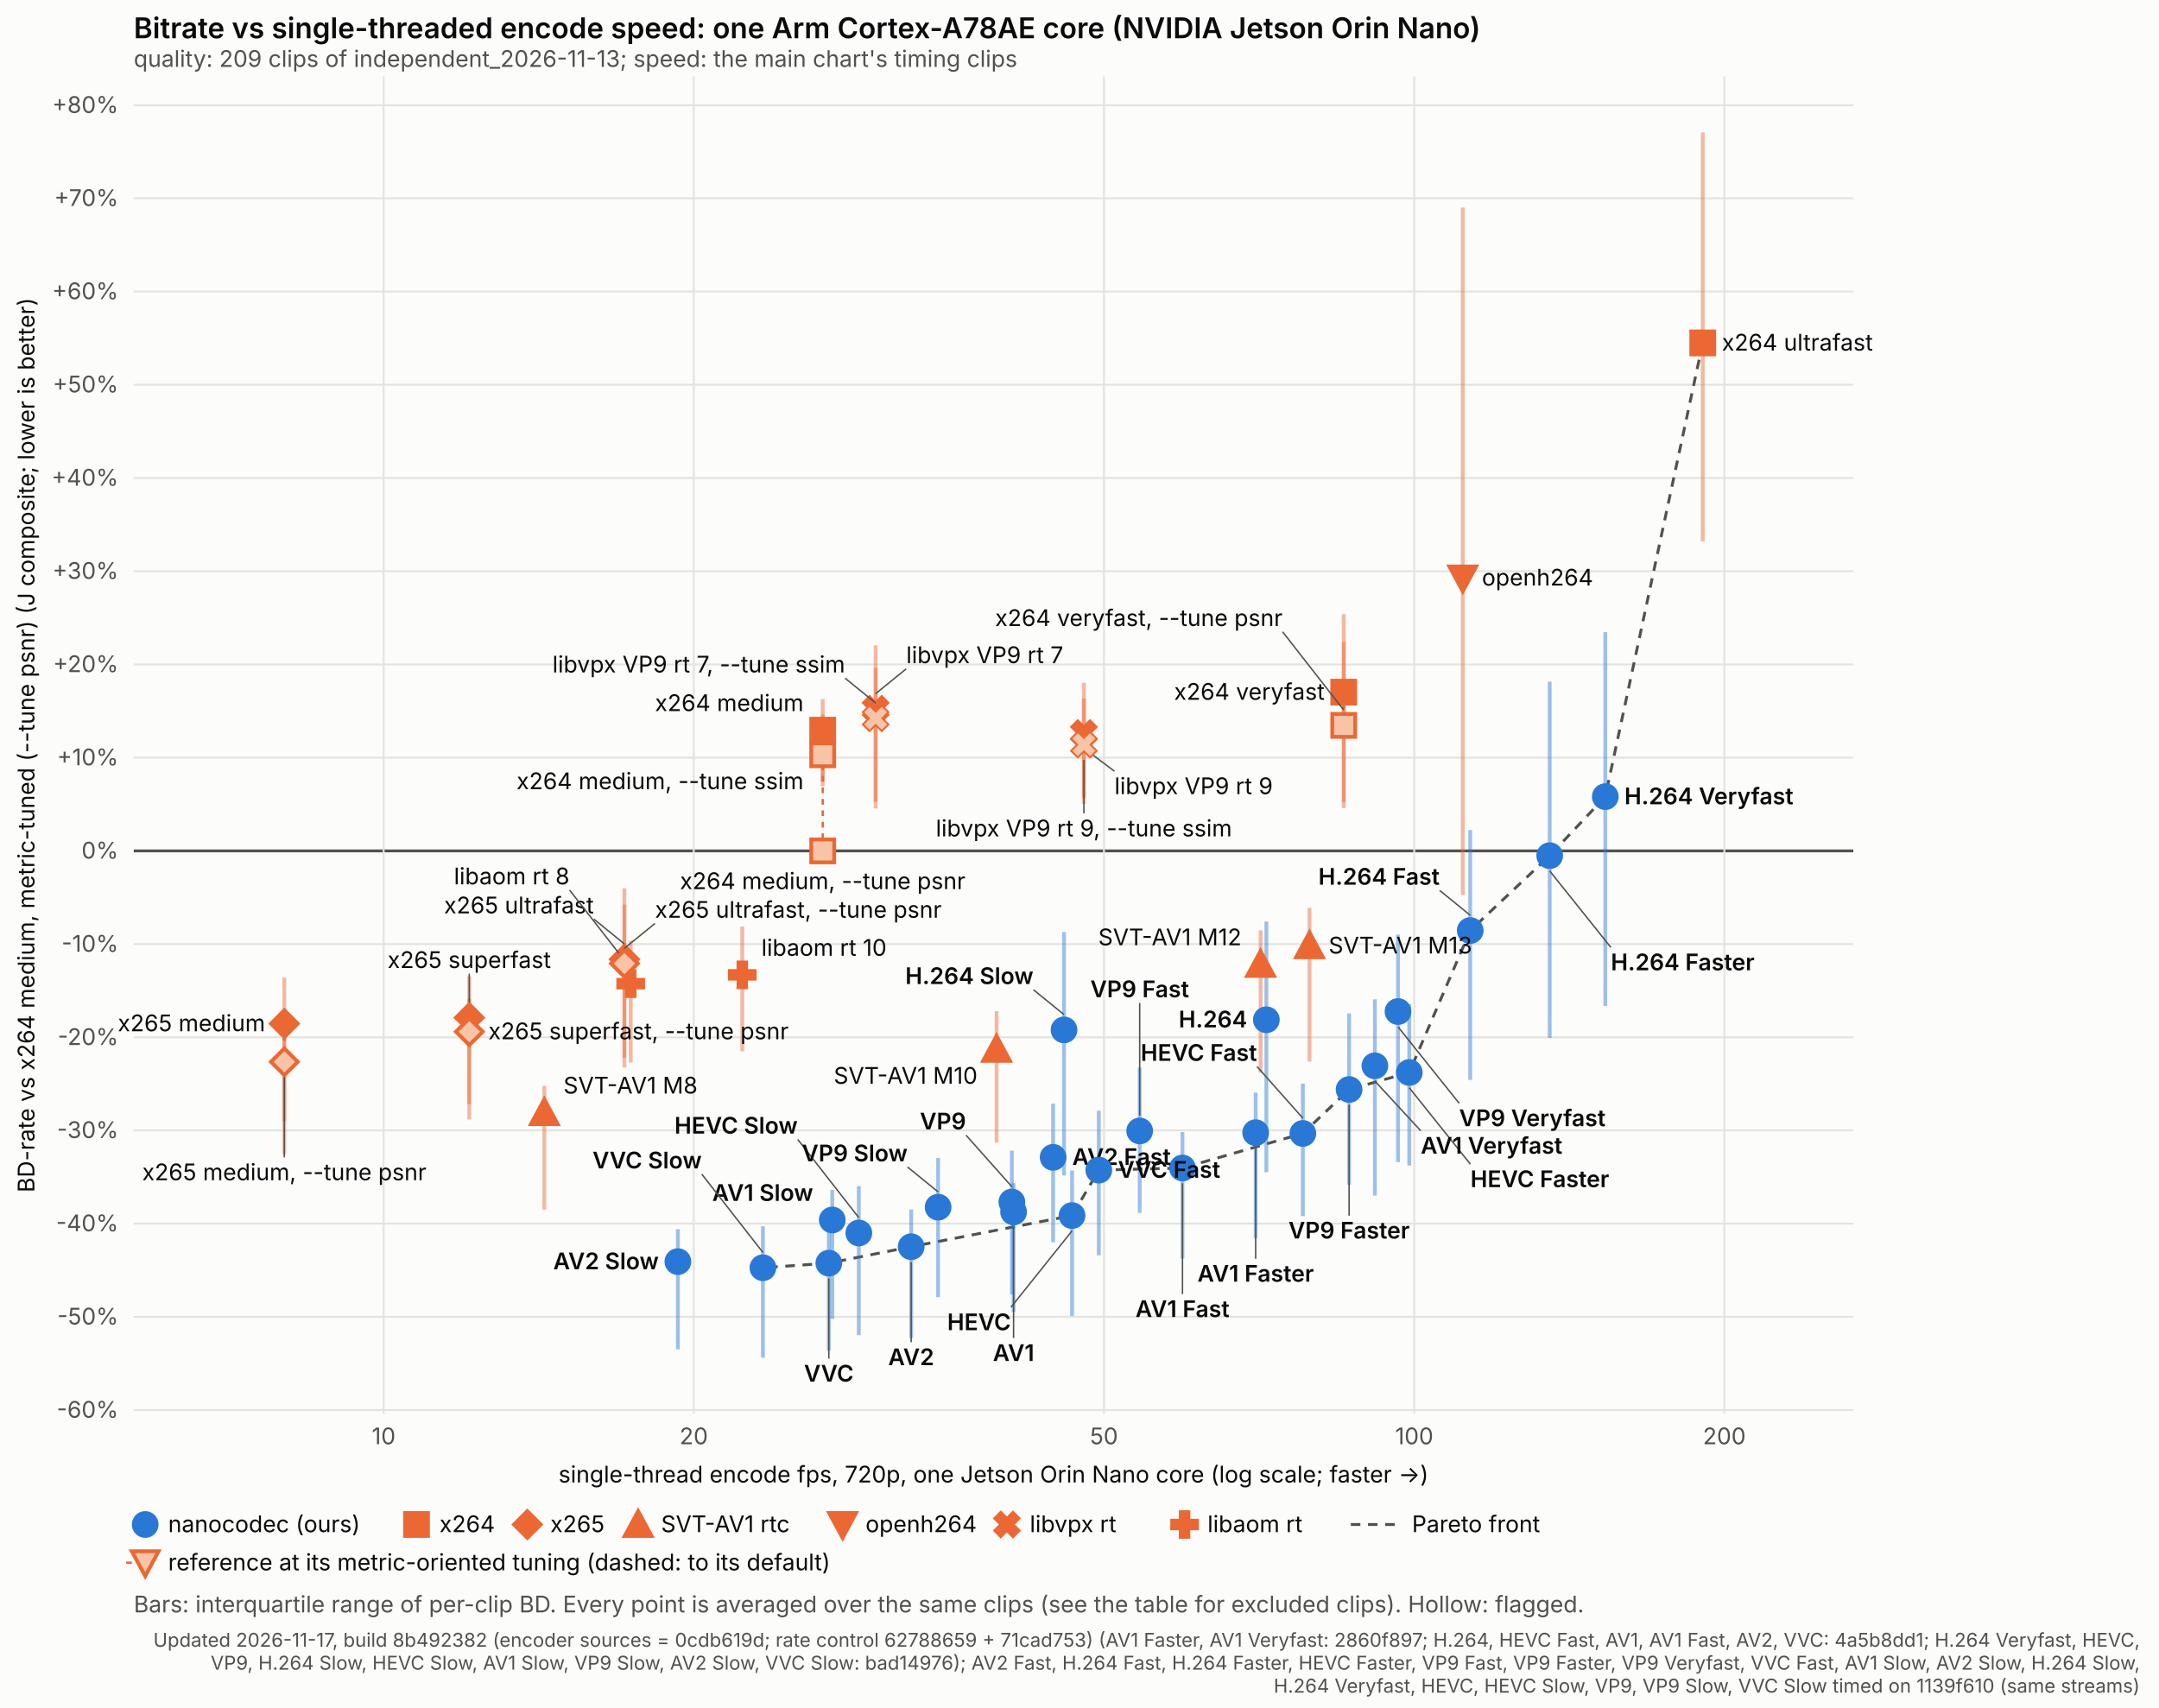
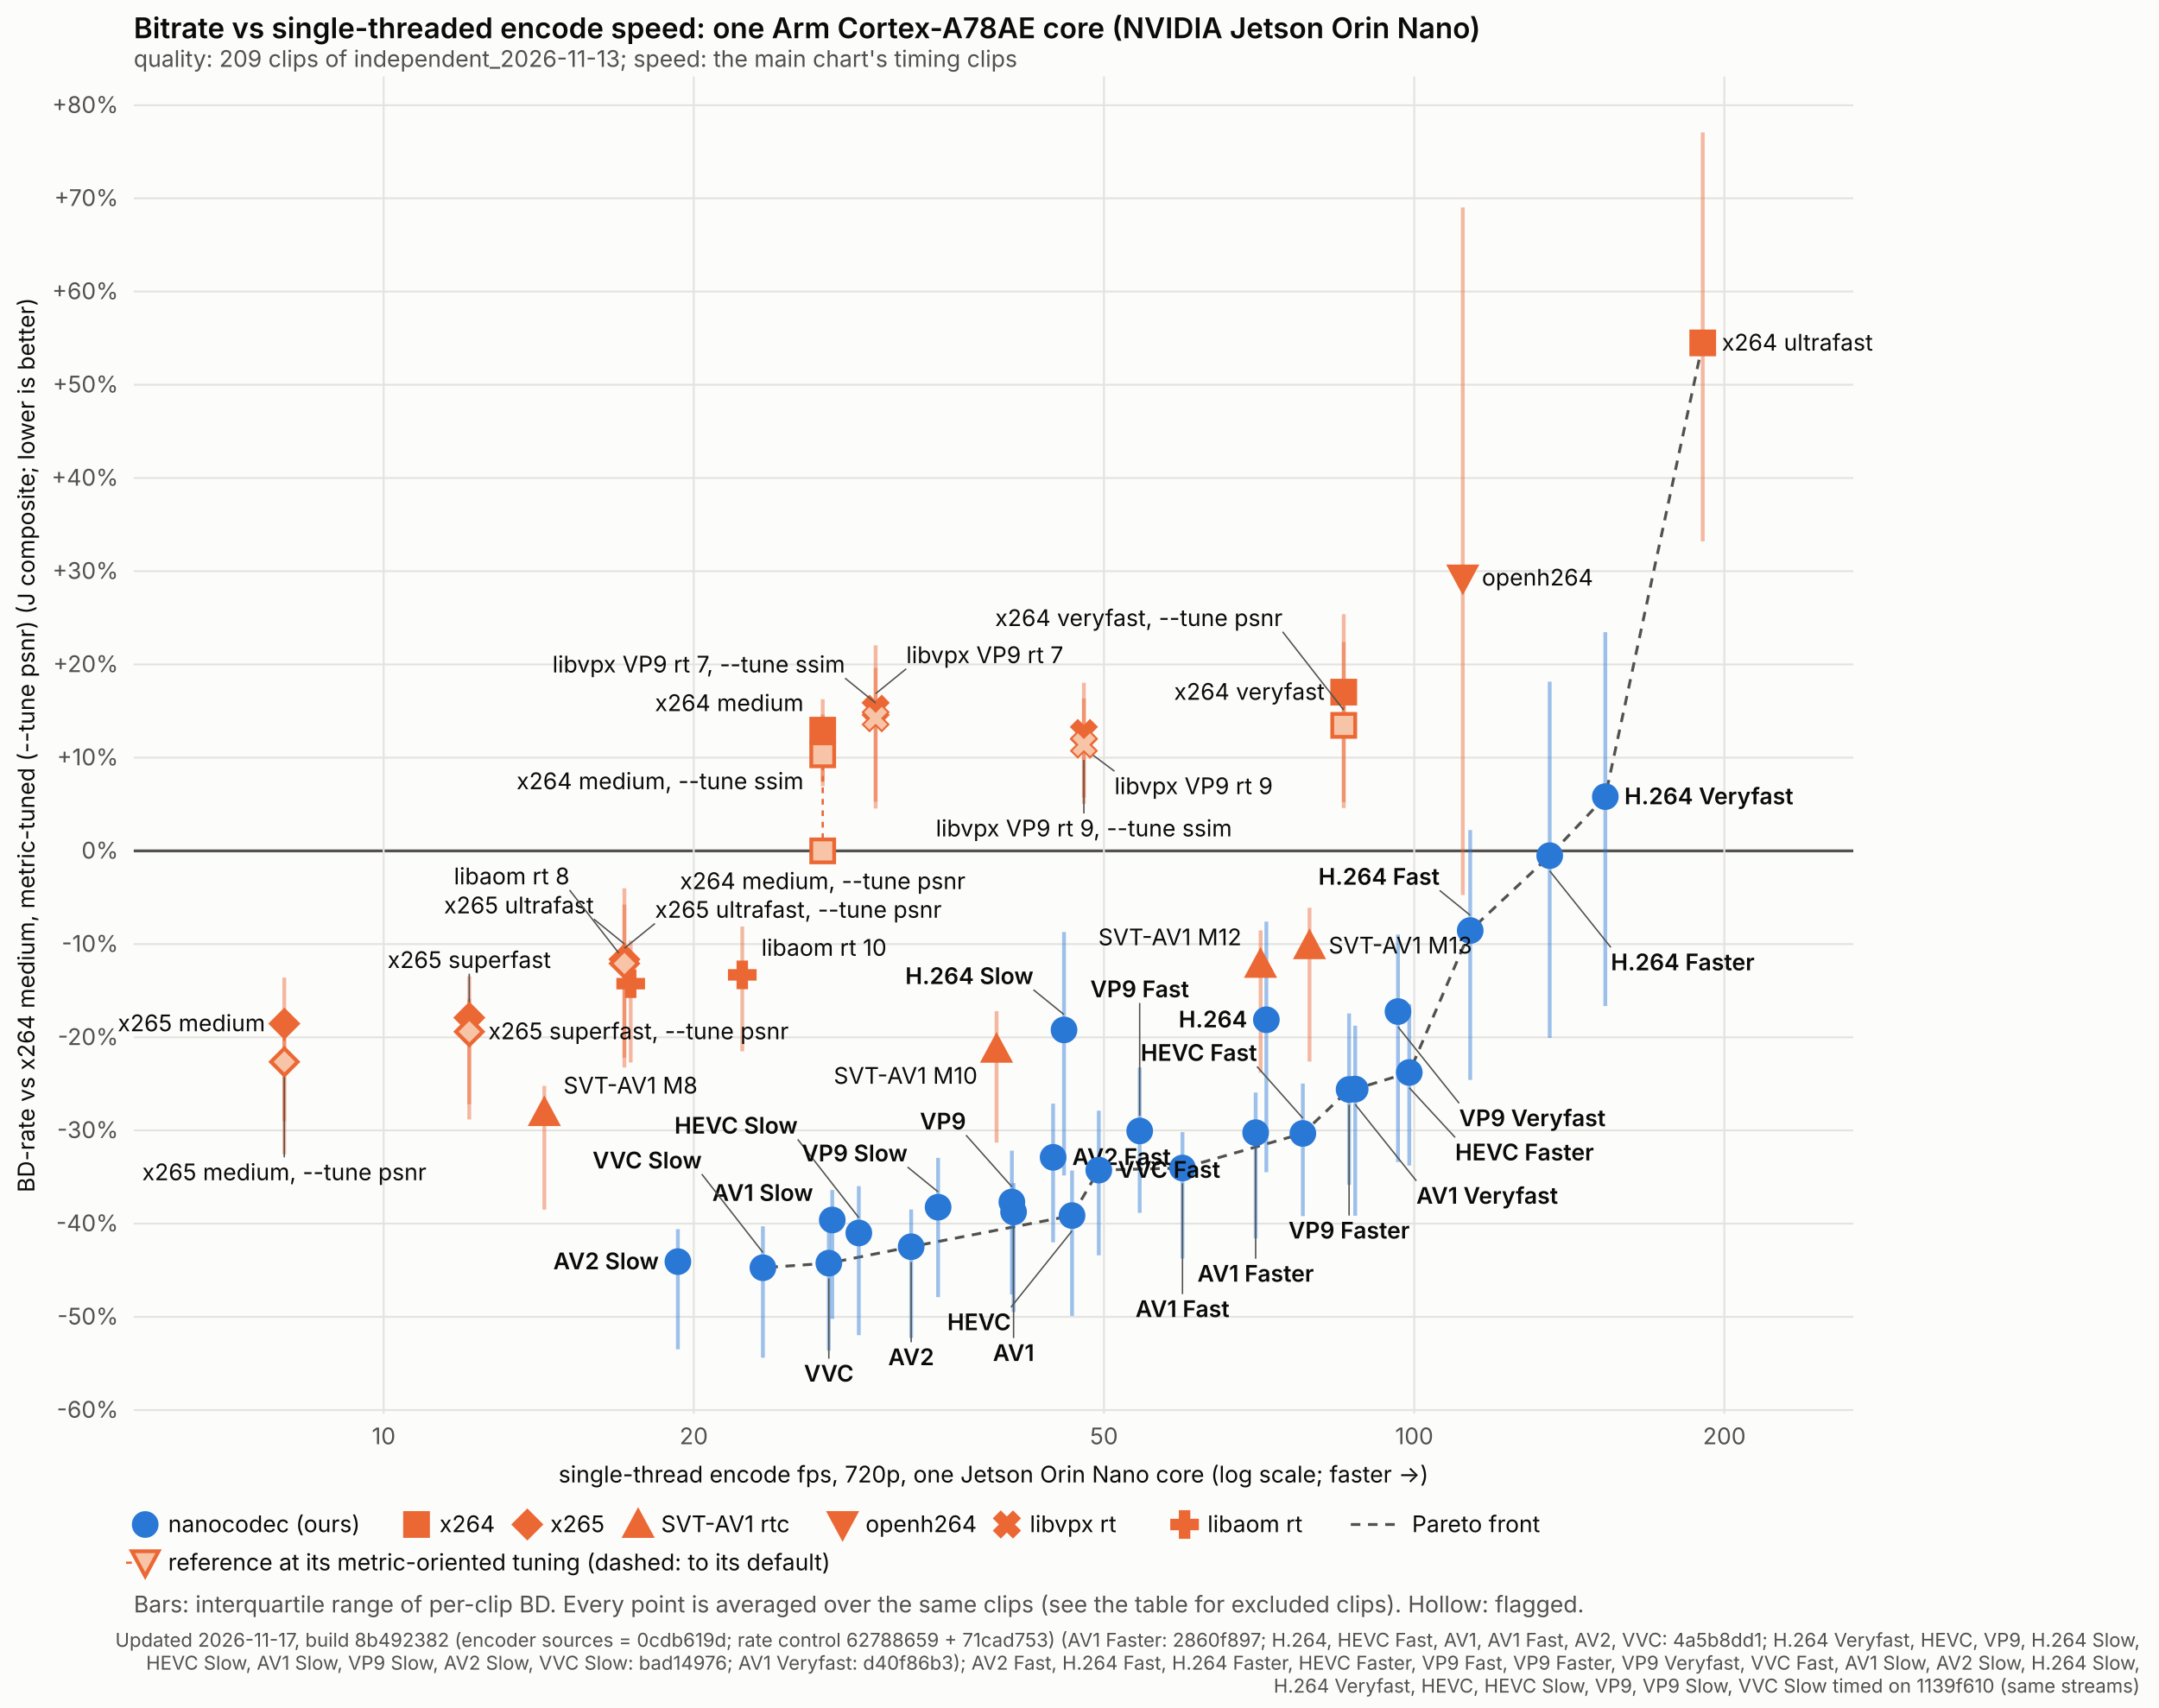
<svg xmlns="http://www.w3.org/2000/svg" viewBox="0 0 1130 894" width="1130" height="894" font-family="system-ui, -apple-system, Segoe UI, sans-serif" font-size="12">
  <rect width="1130" height="894" fill="#fcfcfb" />
  <text x="70" y="20" font-size="15" font-weight="600" fill="#0b0b0b">Bitrate vs single-threaded encode speed: one Arm Cortex-A78AE core (NVIDIA Jetson Orin Nano)</text>
  <text x="70" y="35" fill="#52514e">quality: 209 clips of independent_2026-11-13; speed: the main chart's timing clips</text>
  <line x1="70" x2="970" y1="738.1" y2="738.1" stroke="#e4e3df" stroke-width="1" />
  <text x="62" y="742.1" text-anchor="end" fill="#52514e">-60%</text>
  <line x1="70" x2="970" y1="689.3" y2="689.3" stroke="#e4e3df" stroke-width="1" />
  <text x="62" y="693.3" text-anchor="end" fill="#52514e">-50%</text>
  <line x1="70" x2="970" y1="640.5" y2="640.5" stroke="#e4e3df" stroke-width="1" />
  <text x="62" y="644.5" text-anchor="end" fill="#52514e">-40%</text>
  <line x1="70" x2="970" y1="591.7" y2="591.7" stroke="#e4e3df" stroke-width="1" />
  <text x="62" y="595.7" text-anchor="end" fill="#52514e">-30%</text>
  <line x1="70" x2="970" y1="543.0" y2="543.0" stroke="#e4e3df" stroke-width="1" />
  <text x="62" y="547.0" text-anchor="end" fill="#52514e">-20%</text>
  <line x1="70" x2="970" y1="494.2" y2="494.2" stroke="#e4e3df" stroke-width="1" />
  <text x="62" y="498.2" text-anchor="end" fill="#52514e">-10%</text>
  <line x1="70" x2="970" y1="445.4" y2="445.4" stroke="#52514e" stroke-width="1.5" />
  <text x="62" y="449.4" text-anchor="end" fill="#52514e">0%</text>
  <line x1="70" x2="970" y1="396.6" y2="396.6" stroke="#e4e3df" stroke-width="1" />
  <text x="62" y="400.6" text-anchor="end" fill="#52514e">+10%</text>
  <line x1="70" x2="970" y1="347.8" y2="347.8" stroke="#e4e3df" stroke-width="1" />
  <text x="62" y="351.8" text-anchor="end" fill="#52514e">+20%</text>
  <line x1="70" x2="970" y1="299.0" y2="299.0" stroke="#e4e3df" stroke-width="1" />
  <text x="62" y="303.0" text-anchor="end" fill="#52514e">+30%</text>
  <line x1="70" x2="970" y1="250.2" y2="250.2" stroke="#e4e3df" stroke-width="1" />
  <text x="62" y="254.2" text-anchor="end" fill="#52514e">+40%</text>
  <line x1="70" x2="970" y1="201.4" y2="201.4" stroke="#e4e3df" stroke-width="1" />
  <text x="62" y="205.4" text-anchor="end" fill="#52514e">+50%</text>
  <line x1="70" x2="970" y1="152.6" y2="152.6" stroke="#e4e3df" stroke-width="1" />
  <text x="62" y="156.6" text-anchor="end" fill="#52514e">+60%</text>
  <line x1="70" x2="970" y1="103.8" y2="103.8" stroke="#e4e3df" stroke-width="1" />
  <text x="62" y="107.8" text-anchor="end" fill="#52514e">+70%</text>
  <line x1="70" x2="970" y1="55.1" y2="55.1" stroke="#e4e3df" stroke-width="1" />
  <text x="62" y="59.1" text-anchor="end" fill="#52514e">+80%</text>
  <line x1="200.8" x2="200.8" y1="40" y2="740" stroke="#e4e3df" />
  <text x="200.8" y="756" text-anchor="middle" fill="#52514e">10</text>
  <line x1="363.1" x2="363.1" y1="40" y2="740" stroke="#e4e3df" />
  <text x="363.1" y="756" text-anchor="middle" fill="#52514e">20</text>
  <line x1="577.8" x2="577.8" y1="40" y2="740" stroke="#e4e3df" />
  <text x="577.8" y="756" text-anchor="middle" fill="#52514e">50</text>
  <line x1="740.2" x2="740.2" y1="40" y2="740" stroke="#e4e3df" />
  <text x="740.2" y="756" text-anchor="middle" fill="#52514e">100</text>
  <line x1="902.5" x2="902.5" y1="40" y2="740" stroke="#e4e3df" />
  <text x="902.5" y="756" text-anchor="middle" fill="#52514e">200</text>
  <text x="520.0" y="776" text-anchor="middle" fill="#0b0b0b">single-thread encode fps, 720p, one Jetson Orin Nano core (log scale; faster →)</text>
  <text transform="translate(18,390.0) rotate(-90)" text-anchor="middle" fill="#0b0b0b">BD-rate vs x264 medium, metric-tuned (--tune psnr) (J composite; lower is better)</text>
-   <polyline points="891.2,179.5 840.2,417.0 811.1,447.9 769.5,487.1 737.6,561.4 706.1,570.3 681.9,593.3 618.9,611.4 575.1,612.5 561.1,636.3 476.9,652.6 433.8,661.2 399.3,663.6" fill="none" stroke="#52514e" stroke-width="1.5" stroke-dasharray="5 4" />
+   <polyline points="891.2,179.5 840.2,417.0 811.1,447.9 769.5,487.1 737.6,561.4 709.3,570.1 706.1,570.3 681.9,593.3 618.9,611.4 575.1,612.5 561.1,636.3 476.9,652.6 433.8,661.2 399.3,663.6" fill="none" stroke="#52514e" stroke-width="1.5" stroke-dasharray="5 4" />
  <line x1="430.6" y1="382.2" x2="430.6" y2="445.4" stroke="#eb6834" stroke-width="1.2" stroke-dasharray="3 3" />
  <line x1="703.3" y1="362.3" x2="703.3" y2="379.7" stroke="#eb6834" stroke-width="1.2" stroke-dasharray="3 3" />
  <line x1="430.6" y1="382.2" x2="430.6" y2="395.1" stroke="#eb6834" stroke-width="1.2" stroke-dasharray="3 3" />
  <line x1="326.8" y1="502.1" x2="326.8" y2="504.4" stroke="#eb6834" stroke-width="1.2" stroke-dasharray="3 3" />
  <line x1="245.6" y1="532.7" x2="245.6" y2="540.0" stroke="#eb6834" stroke-width="1.2" stroke-dasharray="3 3" />
  <line x1="148.8" y1="535.8" x2="148.8" y2="555.8" stroke="#eb6834" stroke-width="1.2" stroke-dasharray="3 3" />
  <line x1="458.3" y1="371.1" x2="458.3" y2="376.0" stroke="#eb6834" stroke-width="1.2" stroke-dasharray="3 3" />
  <line x1="567.3" y1="383.7" x2="567.3" y2="389.8" stroke="#eb6834" stroke-width="1.2" stroke-dasharray="3 3" />
  <line x1="430.6" x2="430.6" y1="445.4" y2="445.4" stroke="#eb6834" stroke-opacity="0.45" stroke-width="2" />
  <line x1="430.6" x2="430.6" y1="409.0" y2="366.0" stroke="#eb6834" stroke-opacity="0.45" stroke-width="2" />
  <line x1="556.9" x2="556.9" y1="615.3" y2="487.9" stroke="#2a78d6" stroke-opacity="0.45" stroke-width="2" />
  <line x1="662.8" x2="662.8" y1="613.6" y2="482.4" stroke="#2a78d6" stroke-opacity="0.45" stroke-width="2" />
  <line x1="769.5" x2="769.5" y1="565.3" y2="434.5" stroke="#2a78d6" stroke-opacity="0.45" stroke-width="2" />
  <line x1="811.1" x2="811.1" y1="543.3" y2="356.8" stroke="#2a78d6" stroke-opacity="0.45" stroke-width="2" />
  <line x1="840.2" x2="840.2" y1="526.6" y2="330.9" stroke="#2a78d6" stroke-opacity="0.45" stroke-width="2" />
  <line x1="449.5" x2="449.5" y1="698.9" y2="620.9" stroke="#2a78d6" stroke-opacity="0.45" stroke-width="2" />
  <line x1="561.1" x2="561.1" y1="688.8" y2="612.7" stroke="#2a78d6" stroke-opacity="0.45" stroke-width="2" />
  <line x1="681.9" x2="681.9" y1="636.6" y2="567.2" stroke="#2a78d6" stroke-opacity="0.45" stroke-width="2" />
  <line x1="737.6" x2="737.6" y1="610.1" y2="525.6" stroke="#2a78d6" stroke-opacity="0.45" stroke-width="2" />
  <line x1="435.6" x2="435.6" y1="690.4" y2="622.9" stroke="#2a78d6" stroke-opacity="0.45" stroke-width="2" />
  <line x1="530.5" x2="530.5" y1="686.8" y2="619.3" stroke="#2a78d6" stroke-opacity="0.45" stroke-width="2" />
  <line x1="618.9" x2="618.9" y1="658.8" y2="592.6" stroke="#2a78d6" stroke-opacity="0.45" stroke-width="2" />
  <line x1="657.2" x2="657.2" y1="648.2" y2="571.9" stroke="#2a78d6" stroke-opacity="0.45" stroke-width="2" />
-   <line x1="719.6" x2="719.6" y1="625.8" y2="523.1" stroke="#2a78d6" stroke-opacity="0.45" stroke-width="2" />
+   <line x1="709.3" x2="709.3" y1="636.4" y2="536.9" stroke="#2a78d6" stroke-opacity="0.45" stroke-width="2" />
  <line x1="491.0" x2="491.0" y1="679.0" y2="606.1" stroke="#2a78d6" stroke-opacity="0.45" stroke-width="2" />
  <line x1="529.6" x2="529.6" y1="677.6" y2="602.3" stroke="#2a78d6" stroke-opacity="0.45" stroke-width="2" />
  <line x1="596.5" x2="596.5" y1="634.9" y2="558.8" stroke="#2a78d6" stroke-opacity="0.45" stroke-width="2" />
  <line x1="706.1" x2="706.1" y1="620.2" y2="530.5" stroke="#2a78d6" stroke-opacity="0.45" stroke-width="2" />
  <line x1="731.7" x2="731.7" y1="608.3" y2="489.2" stroke="#2a78d6" stroke-opacity="0.45" stroke-width="2" />
  <line x1="354.8" x2="354.8" y1="706.3" y2="643.4" stroke="#2a78d6" stroke-opacity="0.45" stroke-width="2" />
  <line x1="476.9" x2="476.9" y1="700.4" y2="633.1" stroke="#2a78d6" stroke-opacity="0.45" stroke-width="2" />
  <line x1="551.2" x2="551.2" y1="650.3" y2="577.7" stroke="#2a78d6" stroke-opacity="0.45" stroke-width="2" />
  <line x1="399.3" x2="399.3" y1="710.7" y2="641.9" stroke="#2a78d6" stroke-opacity="0.45" stroke-width="2" />
  <line x1="433.8" x2="433.8" y1="707.0" y2="637.9" stroke="#2a78d6" stroke-opacity="0.45" stroke-width="2" />
  <line x1="575.1" x2="575.1" y1="657.1" y2="581.4" stroke="#2a78d6" stroke-opacity="0.45" stroke-width="2" />
  <line x1="765.6" x2="765.6" y1="468.5" y2="108.6" stroke="#eb6834" stroke-opacity="0.45" stroke-width="2" />
  <line x1="891.2" x2="891.2" y1="283.4" y2="69.3" stroke="#eb6834" stroke-opacity="0.45" stroke-width="2" />
  <line x1="703.3" x2="703.3" y1="419.9" y2="321.5" stroke="#eb6834" stroke-opacity="0.45" stroke-width="2" />
  <line x1="326.8" x2="326.8" y1="553.7" y2="465.0" stroke="#eb6834" stroke-opacity="0.45" stroke-width="2" />
  <line x1="245.6" x2="245.6" y1="578.0" y2="511.1" stroke="#eb6834" stroke-opacity="0.45" stroke-width="2" />
  <line x1="148.8" x2="148.8" y1="586.9" y2="511.7" stroke="#eb6834" stroke-opacity="0.45" stroke-width="2" />
  <line x1="284.9" x2="284.9" y1="633.2" y2="568.4" stroke="#eb6834" stroke-opacity="0.45" stroke-width="2" />
  <line x1="521.6" x2="521.6" y1="598.1" y2="529.3" stroke="#eb6834" stroke-opacity="0.45" stroke-width="2" />
  <line x1="659.8" x2="659.8" y1="561.5" y2="487.0" stroke="#eb6834" stroke-opacity="0.45" stroke-width="2" />
  <line x1="685.4" x2="685.4" y1="555.7" y2="475.2" stroke="#eb6834" stroke-opacity="0.45" stroke-width="2" />
  <line x1="458.3" x2="458.3" y1="419.6" y2="337.8" stroke="#eb6834" stroke-opacity="0.45" stroke-width="2" />
  <line x1="567.3" x2="567.3" y1="417.5" y2="357.4" stroke="#eb6834" stroke-opacity="0.45" stroke-width="2" />
  <line x1="330.1" x2="330.1" y1="556.2" y2="492.4" stroke="#eb6834" stroke-opacity="0.45" stroke-width="2" />
  <line x1="388.5" x2="388.5" y1="550.3" y2="485.0" stroke="#eb6834" stroke-opacity="0.45" stroke-width="2" />
  <line x1="703.3" x2="703.3" y1="423.0" y2="336.1" stroke="#eb6834" stroke-opacity="0.45" stroke-width="2" />
  <line x1="430.6" x2="430.6" y1="411.6" y2="374.0" stroke="#eb6834" stroke-opacity="0.45" stroke-width="2" />
  <line x1="326.8" x2="326.8" y1="558.8" y2="473.5" stroke="#eb6834" stroke-opacity="0.45" stroke-width="2" />
  <line x1="245.6" x2="245.6" y1="586.0" y2="522.8" stroke="#eb6834" stroke-opacity="0.45" stroke-width="2" />
  <line x1="148.8" x2="148.8" y1="604.2" y2="533.5" stroke="#eb6834" stroke-opacity="0.45" stroke-width="2" />
  <line x1="458.3" x2="458.3" y1="423.2" y2="349.6" stroke="#eb6834" stroke-opacity="0.45" stroke-width="2" />
  <line x1="567.3" x2="567.3" y1="420.8" y2="365.6" stroke="#eb6834" stroke-opacity="0.45" stroke-width="2" />
  <g>
    <rect x="424.6" y="439.4" width="12" height="12" fill="#f7c4a8" stroke="#eb6834" stroke-width="2" />
  </g>
  <text x="430.6" y="465.4" text-anchor="middle" fill="#0b0b0b">x264 medium, --tune psnr</text>
  <g>
    <rect x="424.6" y="376.2" width="12" height="12" fill="#eb6834" stroke="#eb6834" stroke-width="2" />
  </g>
  <text x="420.6" y="372.2" text-anchor="end" fill="#0b0b0b">x264 medium</text>
  <g>
    <circle cx="556.9" cy="539.1" r="6" fill="#2a78d6" stroke="#2a78d6" stroke-width="2" />
  </g>
  <line x1="556.9" y1="531.1" x2="540.9" y2="518.1" stroke="#52514e" stroke-width="0.75" />
  <text x="540.9" y="515.1" text-anchor="end" fill="#0b0b0b" font-weight="600">H.264 Slow</text>
  <g>
    <circle cx="662.8" cy="533.8" r="6" fill="#2a78d6" stroke="#2a78d6" stroke-width="2" />
  </g>
  <text x="652.8" y="537.8" text-anchor="end" fill="#0b0b0b" font-weight="600">H.264</text>
  <g>
    <circle cx="769.5" cy="487.1" r="6" fill="#2a78d6" stroke="#2a78d6" stroke-width="2" />
  </g>
  <line x1="769.5" y1="479.1" x2="753.5" y2="466.1" stroke="#52514e" stroke-width="0.75" />
  <text x="753.5" y="463.1" text-anchor="end" fill="#0b0b0b" font-weight="600">H.264 Fast</text>
  <g>
    <circle cx="811.1" cy="447.9" r="6" fill="#2a78d6" stroke="#2a78d6" stroke-width="2" />
  </g>
  <line x1="811.1" y1="455.9" x2="843.1" y2="495.9" stroke="#52514e" stroke-width="0.75" />
  <text x="843.1" y="507.9" text-anchor="start" fill="#0b0b0b" font-weight="600">H.264 Faster</text>
  <g>
    <circle cx="840.2" cy="417.0" r="6" fill="#2a78d6" stroke="#2a78d6" stroke-width="2" />
  </g>
  <text x="850.2" y="421.0" text-anchor="start" fill="#0b0b0b" font-weight="600">H.264 Veryfast</text>
  <g>
    <circle cx="449.5" cy="645.4" r="6" fill="#2a78d6" stroke="#2a78d6" stroke-width="2" />
  </g>
  <line x1="449.5" y1="637.4" x2="417.5" y2="596.4" stroke="#52514e" stroke-width="0.75" />
  <text x="417.5" y="593.4" text-anchor="end" fill="#0b0b0b" font-weight="600">HEVC Slow</text>
  <g>
    <circle cx="561.1" cy="636.3" r="6" fill="#2a78d6" stroke="#2a78d6" stroke-width="2" />
  </g>
  <line x1="561.1" y1="644.3" x2="529.1" y2="684.3" stroke="#52514e" stroke-width="0.75" />
  <text x="529.1" y="696.3" text-anchor="end" fill="#0b0b0b" font-weight="600">HEVC</text>
  <g>
    <circle cx="681.9" cy="593.3" r="6" fill="#2a78d6" stroke="#2a78d6" stroke-width="2" />
  </g>
  <line x1="681.9" y1="585.3" x2="657.9" y2="558.3" stroke="#52514e" stroke-width="0.75" />
  <text x="657.9" y="555.3" text-anchor="end" fill="#0b0b0b" font-weight="600">HEVC Fast</text>
  <g>
    <circle cx="737.6" cy="561.4" r="6" fill="#2a78d6" stroke="#2a78d6" stroke-width="2" />
  </g>
-   <line x1="737.6" y1="569.4" x2="769.6" y2="609.4" stroke="#52514e" stroke-width="0.75" />
-   <text x="769.6" y="621.4" text-anchor="start" fill="#0b0b0b" font-weight="600">HEVC Faster</text>
+   <line x1="737.6" y1="569.4" x2="761.6" y2="595.4" stroke="#52514e" stroke-width="0.75" />
+   <text x="761.6" y="607.4" text-anchor="start" fill="#0b0b0b" font-weight="600">HEVC Faster</text>
  <g>
    <circle cx="435.6" cy="638.6" r="6" fill="#2a78d6" stroke="#2a78d6" stroke-width="2" />
  </g>
  <text x="425.6" y="628.6" text-anchor="end" fill="#0b0b0b" font-weight="600">AV1 Slow</text>
  <g>
    <circle cx="530.5" cy="634.4" r="6" fill="#2a78d6" stroke="#2a78d6" stroke-width="2" />
  </g>
  <line x1="530.5" y1="642.4" x2="530.5" y2="700.4" stroke="#52514e" stroke-width="0.75" />
  <text x="530.5" y="712.4" text-anchor="middle" fill="#0b0b0b" font-weight="600">AV1</text>
  <g>
    <circle cx="618.9" cy="611.4" r="6" fill="#2a78d6" stroke="#2a78d6" stroke-width="2" />
  </g>
  <line x1="618.9" y1="619.4" x2="618.9" y2="677.4" stroke="#52514e" stroke-width="0.75" />
  <text x="618.9" y="689.4" text-anchor="middle" fill="#0b0b0b" font-weight="600">AV1 Fast</text>
  <g>
    <circle cx="657.2" cy="592.9" r="6" fill="#2a78d6" stroke="#2a78d6" stroke-width="2" />
  </g>
  <line x1="657.2" y1="600.9" x2="657.2" y2="658.9" stroke="#52514e" stroke-width="0.75" />
  <text x="657.2" y="670.9" text-anchor="middle" fill="#0b0b0b" font-weight="600">AV1 Faster</text>
  <g>
-     <circle cx="719.6" cy="557.9" r="6" fill="#2a78d6" stroke="#2a78d6" stroke-width="2" />
-   </g>
-   <line x1="719.6" y1="565.9" x2="743.6" y2="591.9" stroke="#52514e" stroke-width="0.75" />
-   <text x="743.6" y="603.9" text-anchor="start" fill="#0b0b0b" font-weight="600">AV1 Veryfast</text>
+     <circle cx="709.3" cy="570.1" r="6" fill="#2a78d6" stroke="#2a78d6" stroke-width="2" />
+   </g>
+   <line x1="709.3" y1="578.1" x2="741.3" y2="618.1" stroke="#52514e" stroke-width="0.75" />
+   <text x="741.3" y="630.1" text-anchor="start" fill="#0b0b0b" font-weight="600">AV1 Veryfast</text>
  <g>
    <circle cx="491.0" cy="631.9" r="6" fill="#2a78d6" stroke="#2a78d6" stroke-width="2" />
  </g>
  <line x1="491.0" y1="623.9" x2="475.0" y2="610.9" stroke="#52514e" stroke-width="0.75" />
  <text x="475.0" y="607.9" text-anchor="end" fill="#0b0b0b" font-weight="600">VP9 Slow</text>
  <g>
    <circle cx="529.6" cy="629.2" r="6" fill="#2a78d6" stroke="#2a78d6" stroke-width="2" />
  </g>
  <line x1="529.6" y1="621.2" x2="505.6" y2="594.2" stroke="#52514e" stroke-width="0.75" />
  <text x="505.6" y="591.2" text-anchor="end" fill="#0b0b0b" font-weight="600">VP9</text>
  <g>
    <circle cx="596.5" cy="592.0" r="6" fill="#2a78d6" stroke="#2a78d6" stroke-width="2" />
  </g>
  <line x1="596.5" y1="584.0" x2="596.5" y2="525.0" stroke="#52514e" stroke-width="0.75" />
  <text x="596.5" y="522.0" text-anchor="middle" fill="#0b0b0b" font-weight="600">VP9 Fast</text>
  <g>
    <circle cx="706.1" cy="570.3" r="6" fill="#2a78d6" stroke="#2a78d6" stroke-width="2" />
  </g>
  <line x1="706.1" y1="578.3" x2="706.1" y2="636.3" stroke="#52514e" stroke-width="0.75" />
  <text x="706.1" y="648.3" text-anchor="middle" fill="#0b0b0b" font-weight="600">VP9 Faster</text>
  <g>
    <circle cx="731.7" cy="529.5" r="6" fill="#2a78d6" stroke="#2a78d6" stroke-width="2" />
  </g>
  <line x1="731.7" y1="537.5" x2="763.7" y2="577.5" stroke="#52514e" stroke-width="0.75" />
  <text x="763.7" y="589.5" text-anchor="start" fill="#0b0b0b" font-weight="600">VP9 Veryfast</text>
  <g>
    <circle cx="354.8" cy="660.4" r="6" fill="#2a78d6" stroke="#2a78d6" stroke-width="2" />
  </g>
  <text x="344.8" y="664.4" text-anchor="end" fill="#0b0b0b" font-weight="600">AV2 Slow</text>
  <g>
    <circle cx="476.9" cy="652.6" r="6" fill="#2a78d6" stroke="#2a78d6" stroke-width="2" />
  </g>
  <line x1="476.9" y1="660.6" x2="476.9" y2="702.6" stroke="#52514e" stroke-width="0.75" />
  <text x="476.9" y="714.6" text-anchor="middle" fill="#0b0b0b" font-weight="600">AV2</text>
  <g>
    <circle cx="551.2" cy="605.8" r="6" fill="#2a78d6" stroke="#2a78d6" stroke-width="2" />
  </g>
  <text x="561.2" y="609.8" text-anchor="start" fill="#0b0b0b" font-weight="600">AV2 Fast</text>
  <g>
    <circle cx="399.3" cy="663.6" r="6" fill="#2a78d6" stroke="#2a78d6" stroke-width="2" />
  </g>
  <line x1="399.3" y1="655.6" x2="367.3" y2="614.6" stroke="#52514e" stroke-width="0.75" />
  <text x="367.3" y="611.6" text-anchor="end" fill="#0b0b0b" font-weight="600">VVC Slow</text>
  <g>
    <circle cx="433.8" cy="661.2" r="6" fill="#2a78d6" stroke="#2a78d6" stroke-width="2" />
  </g>
  <line x1="433.8" y1="669.2" x2="433.8" y2="711.2" stroke="#52514e" stroke-width="0.75" />
  <text x="433.8" y="723.2" text-anchor="middle" fill="#0b0b0b" font-weight="600">VVC</text>
  <g>
    <circle cx="575.1" cy="612.5" r="6" fill="#2a78d6" stroke="#2a78d6" stroke-width="2" />
  </g>
  <text x="585.1" y="616.5" text-anchor="start" fill="#0b0b0b" font-weight="600">VVC Fast</text>
  <g>
    <polygon points="765.601,309.512 772.601,296.512 758.601,296.512" fill="#eb6834" stroke="#eb6834" stroke-width="2" />
  </g>
  <text x="775.6" y="306.5" text-anchor="start" fill="#0b0b0b">openh264</text>
  <g>
    <rect x="885.2" y="173.5" width="12" height="12" fill="#eb6834" stroke="#eb6834" stroke-width="2" />
  </g>
  <text x="901.2" y="183.5" text-anchor="start" fill="#0b0b0b">x264 ultrafast</text>
  <g>
    <rect x="697.3" y="356.3" width="12" height="12" fill="#eb6834" stroke="#eb6834" stroke-width="2" />
  </g>
  <text x="693.3" y="366.3" text-anchor="end" fill="#0b0b0b">x264 veryfast</text>
  <g>
    <polygon points="326.811,495.134 333.811,502.134 326.811,509.134 319.811,502.134" fill="#eb6834" stroke="#eb6834" stroke-width="2" />
  </g>
  <line x1="326.8" y1="494.1" x2="310.8" y2="481.1" stroke="#52514e" stroke-width="0.75" />
  <text x="310.8" y="478.1" text-anchor="end" fill="#0b0b0b">x265 ultrafast</text>
  <g>
    <polygon points="245.647,525.704 252.647,532.704 245.647,539.704 238.647,532.704" fill="#eb6834" stroke="#eb6834" stroke-width="2" />
  </g>
  <line x1="245.6" y1="524.7" x2="245.6" y2="509.7" stroke="#52514e" stroke-width="0.75" />
  <text x="245.6" y="506.7" text-anchor="middle" fill="#0b0b0b">x265 superfast</text>
  <g>
    <polygon points="148.821,528.829 155.821,535.829 148.821,542.829 141.821,535.829" fill="#eb6834" stroke="#eb6834" stroke-width="2" />
  </g>
  <text x="138.8" y="539.8" text-anchor="end" fill="#0b0b0b">x265 medium</text>
  <g>
    <polygon points="284.896,575.439 291.896,588.439 277.896,588.439" fill="#eb6834" stroke="#eb6834" stroke-width="2" />
  </g>
  <text x="294.9" y="572.4" text-anchor="start" fill="#0b0b0b">SVT-AV1 M8</text>
  <g>
    <polygon points="521.574,542.289 528.574,555.289 514.574,555.289" fill="#eb6834" stroke="#eb6834" stroke-width="2" />
  </g>
  <text x="511.6" y="567.3" text-anchor="end" fill="#0b0b0b">SVT-AV1 M10</text>
  <g>
    <polygon points="659.751,497.84 666.751,510.84 652.751,510.84" fill="#eb6834" stroke="#eb6834" stroke-width="2" />
  </g>
  <text x="649.8" y="494.8" text-anchor="end" fill="#0b0b0b">SVT-AV1 M12</text>
  <g>
    <polygon points="685.389,488.091 692.389,501.091 678.389,501.091" fill="#eb6834" stroke="#eb6834" stroke-width="2" />
  </g>
  <text x="695.4" y="499.1" text-anchor="start" fill="#0b0b0b">SVT-AV1 M13</text>
  <g>
    <polygon points="461.5,364.3 465.0,367.9 461.8,371.1 465.0,374.2 461.5,377.8 458.3,374.6 455.1,377.8 451.6,374.2 454.8,371.1 451.6,367.9 455.1,364.3 458.3,367.5" fill="#eb6834" stroke="#eb6834" stroke-width="1" />
  </g>
  <line x1="458.3" y1="363.1" x2="474.3" y2="350.1" stroke="#52514e" stroke-width="0.75" />
  <text x="474.3" y="347.1" text-anchor="start" fill="#0b0b0b">libvpx VP9 rt 7</text>
  <g>
    <polygon points="570.5,377.0 574.0,380.5 570.8,383.7 574.0,386.9 570.5,390.4 567.3,387.2 564.1,390.4 560.6,386.9 563.8,383.7 560.6,380.5 564.1,377.0 567.3,380.2" fill="#eb6834" stroke="#eb6834" stroke-width="1" />
  </g>
  <line x1="567.3" y1="391.7" x2="583.3" y2="403.7" stroke="#52514e" stroke-width="0.75" />
  <text x="583.3" y="415.7" text-anchor="start" fill="#0b0b0b">libvpx VP9 rt 9</text>
  <g>
    <polygon points="327.6,507.9 332.6,507.9 332.6,512.4 337.1,512.4 337.1,517.4 332.6,517.4 332.6,521.9 327.6,521.9 327.6,517.4 323.1,517.4 323.1,512.4 327.6,512.4" fill="#eb6834" stroke="#eb6834" stroke-width="1" />
  </g>
  <line x1="330.1" y1="506.9" x2="298.1" y2="465.9" stroke="#52514e" stroke-width="0.75" />
  <text x="298.1" y="462.9" text-anchor="end" fill="#0b0b0b">libaom rt 8</text>
  <g>
    <polygon points="386.0,503.3 391.0,503.3 391.0,507.8 395.5,507.8 395.5,512.8 391.0,512.8 391.0,517.3 386.0,517.3 386.0,512.8 381.5,512.8 381.5,507.8 386.0,507.8" fill="#eb6834" stroke="#eb6834" stroke-width="1" />
  </g>
  <text x="398.5" y="500.3" text-anchor="start" fill="#0b0b0b">libaom rt 10</text>
  <g>
    <rect x="697.3" y="373.7" width="12" height="12" fill="#f7c4a8" stroke="#eb6834" stroke-width="2" />
  </g>
  <line x1="703.3" y1="371.7" x2="671.3" y2="330.7" stroke="#52514e" stroke-width="0.75" />
  <text x="671.3" y="327.7" text-anchor="end" fill="#0b0b0b">x264 veryfast, --tune psnr</text>
  <g>
    <rect x="424.6" y="389.1" width="12" height="12" fill="#f7c4a8" stroke="#eb6834" stroke-width="2" />
  </g>
  <text x="420.6" y="413.1" text-anchor="end" fill="#0b0b0b">x264 medium, --tune ssim</text>
  <g>
    <polygon points="326.811,497.352 333.811,504.352 326.811,511.352 319.811,504.352" fill="#f7c4a8" stroke="#eb6834" stroke-width="2" />
  </g>
  <line x1="326.8" y1="496.4" x2="342.8" y2="483.4" stroke="#52514e" stroke-width="0.75" />
  <text x="342.8" y="480.4" text-anchor="start" fill="#0b0b0b">x265 ultrafast, --tune psnr</text>
  <g>
    <polygon points="245.647,533.047 252.647,540.047 245.647,547.047 238.647,540.047" fill="#f7c4a8" stroke="#eb6834" stroke-width="2" />
  </g>
  <text x="255.6" y="544.0" text-anchor="start" fill="#0b0b0b">x265 superfast, --tune psnr</text>
  <g>
    <polygon points="148.821,548.817 155.821,555.817 148.821,562.817 141.821,555.817" fill="#f7c4a8" stroke="#eb6834" stroke-width="2" />
  </g>
  <line x1="148.8" y1="563.8" x2="148.8" y2="605.8" stroke="#52514e" stroke-width="0.75" />
  <text x="148.8" y="617.8" text-anchor="middle" fill="#0b0b0b">x265 medium, --tune psnr</text>
  <g>
    <polygon points="461.5,369.3 465.0,372.8 461.8,376.0 465.0,379.2 461.5,382.7 458.3,379.5 455.1,382.7 451.6,379.2 454.8,376.0 451.6,372.8 455.1,369.3 458.3,372.5" fill="#f7c4a8" stroke="#eb6834" stroke-width="1" />
  </g>
  <line x1="458.3" y1="368.0" x2="442.3" y2="355.0" stroke="#52514e" stroke-width="0.75" />
  <text x="442.3" y="352.0" text-anchor="end" fill="#0b0b0b">libvpx VP9 rt 7, --tune ssim</text>
  <g>
    <polygon points="570.5,383.1 574.0,386.6 570.8,389.8 574.0,393.0 570.5,396.5 567.3,393.3 564.1,396.5 560.6,393.0 563.8,389.8 560.6,386.6 564.1,383.1 567.3,386.2" fill="#f7c4a8" stroke="#eb6834" stroke-width="1" />
  </g>
  <line x1="567.3" y1="397.8" x2="567.3" y2="425.8" stroke="#52514e" stroke-width="0.75" />
  <text x="567.3" y="437.8" text-anchor="middle" fill="#0b0b0b">libvpx VP9 rt 9, --tune ssim</text>
  <circle cx="76.0" cy="798.0" r="6" fill="#2a78d6" stroke="#2a78d6" stroke-width="2" />
  <text x="88" y="802" fill="#0b0b0b">nanocodec (ours)</text>
  <rect x="212.0" y="792.0" width="12" height="12" fill="#eb6834" stroke="#eb6834" stroke-width="2" />
  <text x="230" y="802" fill="#0b0b0b">x264</text>
  <polygon points="276,791 283,798 276,805 269,798" fill="#eb6834" stroke="#eb6834" stroke-width="2" />
  <text x="288" y="802" fill="#0b0b0b">x265</text>
  <polygon points="334,791 341,804 327,804" fill="#eb6834" stroke="#eb6834" stroke-width="2" />
  <text x="346" y="802" fill="#0b0b0b">SVT-AV1 rtc</text>
  <polygon points="441,805 448,792 434,792" fill="#eb6834" stroke="#eb6834" stroke-width="2" />
  <text x="453" y="802" fill="#0b0b0b">openh264</text>
  <polygon points="530.2,791.3 533.7,794.8 530.5,798.0 533.7,801.2 530.2,804.7 527.0,801.5 523.8,804.7 520.3,801.2 523.5,798.0 520.3,794.8 523.8,791.3 527.0,794.5" fill="#eb6834" stroke="#eb6834" stroke-width="1" />
  <text x="539" y="802" fill="#0b0b0b">libvpx rt</text>
  <polygon points="617.5,791.0 622.5,791.0 622.5,795.5 627.0,795.5 627.0,800.5 622.5,800.5 622.5,805.0 617.5,805.0 617.5,800.5 613.0,800.5 613.0,795.5 617.5,795.5" fill="#eb6834" stroke="#eb6834" stroke-width="1" />
  <text x="632" y="802" fill="#0b0b0b">libaom rt</text>
  <line x1="707" x2="733" y1="798" y2="798" stroke="#52514e" stroke-width="1.5" stroke-dasharray="5 4" />
  <text x="739" y="802" fill="#0b0b0b">Pareto front</text>
  <line x1="66" x2="76" y1="818" y2="818" stroke="#eb6834" stroke-width="1.2" stroke-dasharray="3 3" />
  <polygon points="76,825 83,812 69,812" fill="#f7c4a8" stroke="#eb6834" stroke-width="2" />
  <text x="88" y="822" fill="#0b0b0b">reference at its metric-oriented tuning (dashed: to its default)</text>
  <text x="70" y="844" fill="#52514e">Bars: interquartile range of per-clip BD. Every point is averaged over the same clips (see the table for excluded clips). Hollow: flagged.</text>
-   <text x="1120" y="862" font-size="10" text-anchor="end" fill="#52514e">Updated 2026-11-17, build 8b492382 (encoder sources = 0cdb619d; rate control 62788659 + 71cad753) (AV1 Faster, AV1 Veryfast: 2860f897; H.264, HEVC Fast, AV1, AV1 Fast, AV2, VVC: 4a5b8dd1; H.264 Veryfast, HEVC,</text>
-   <text x="1120" y="874" font-size="10" text-anchor="end" fill="#52514e">VP9, H.264 Slow, HEVC Slow, AV1 Slow, VP9 Slow, AV2 Slow, VVC Slow: bad14976); AV2 Fast, H.264 Fast, H.264 Faster, HEVC Faster, VP9 Fast, VP9 Faster, VP9 Veryfast, VVC Fast, AV1 Slow, AV2 Slow, H.264 Slow,</text>
+   <text x="1120" y="862" font-size="10" text-anchor="end" fill="#52514e">Updated 2026-11-17, build 8b492382 (encoder sources = 0cdb619d; rate control 62788659 + 71cad753) (AV1 Faster: 2860f897; H.264, HEVC Fast, AV1, AV1 Fast, AV2, VVC: 4a5b8dd1; H.264 Veryfast, HEVC, VP9, H.264 Slow,</text>
+   <text x="1120" y="874" font-size="10" text-anchor="end" fill="#52514e">HEVC Slow, AV1 Slow, VP9 Slow, AV2 Slow, VVC Slow: bad14976; AV1 Veryfast: d40f86b3); AV2 Fast, H.264 Fast, H.264 Faster, HEVC Faster, VP9 Fast, VP9 Faster, VP9 Veryfast, VVC Fast, AV1 Slow, AV2 Slow, H.264 Slow,</text>
  <text x="1120" y="886" font-size="10" text-anchor="end" fill="#52514e">H.264 Veryfast, HEVC, HEVC Slow, VP9, VP9 Slow, VVC Slow timed on 1139f610 (same streams)</text>
</svg>
